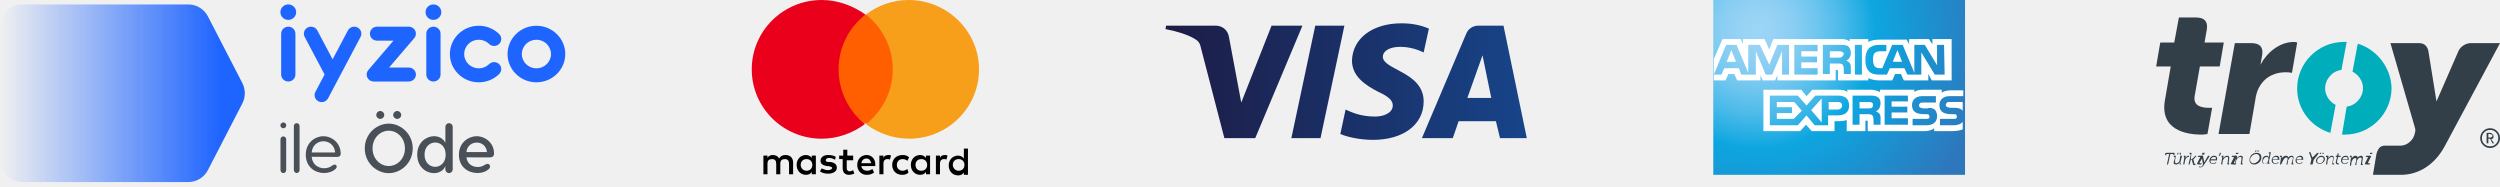
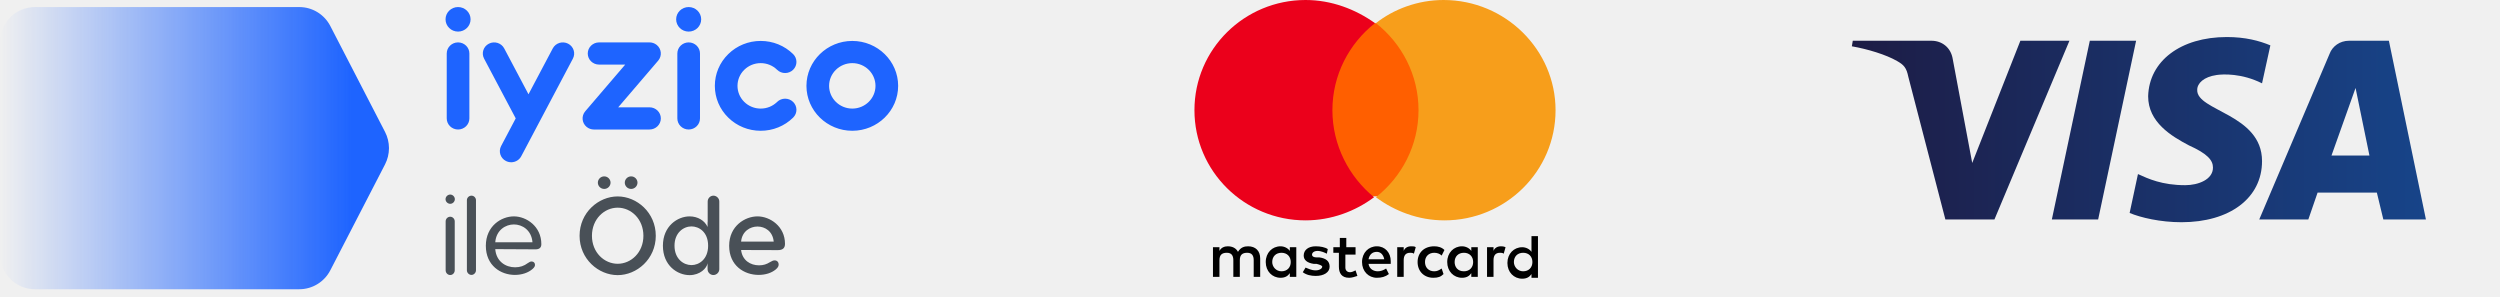
- <svg xmlns="http://www.w3.org/2000/svg" width="429px" height="32px" viewBox="0 0 429 32" version="1.1">
+ <svg xmlns="http://www.w3.org/2000/svg" width="270px" height="32px" viewBox="0 0 270 32" version="1.1">
  <defs>
-     <radialGradient cx="17.563%" cy="17.503%" fx="17.563%" fy="17.503%" r="134.356%" gradientTransform="translate(0.175632,0.175027),scale(0.694444,1),translate(-0.175632,-0.175027)" id="radialGradient-1">
-       <stop stop-color="#9DD5F6" offset="0%" />
-       <stop stop-color="#98D3F5" offset="7.11%" />
-       <stop stop-color="#89CEF3" offset="15.75%" />
-       <stop stop-color="#70C6EF" offset="25.16%" />
-       <stop stop-color="#4EBBEA" offset="35.14%" />
-       <stop stop-color="#23ADE3" offset="45.46%" />
-       <stop stop-color="#0DA6E0" offset="50%" />
-       <stop stop-color="#2E77BC" offset="100%" />
-     </radialGradient>
    <linearGradient x1="-0%" y1="49.995%" x2="100%" y2="49.995%" id="linearGradient-2">
      <stop stop-color="#1D1C45" offset="0%" />
      <stop stop-color="#174489" offset="100%" />
    </linearGradient>
    <linearGradient x1="90.255%" y1="50%" x2="0%" y2="50%" id="linearGradient-3">
      <stop stop-color="#1E64FF" offset="0%" />
      <stop stop-color="#1E64FF" stop-opacity="0" offset="100%" />
    </linearGradient>
  </defs>
  <g id="👉Method-View" stroke="none" stroke-width="1" fill="none" fill-rule="evenodd">
    <g id="PWI_Method_02_FooterAlternatives" transform="translate(-746, -914)">
      <g id="logo-band-iyzicoileode" transform="translate(746, 914)">
-         <g id="Troy-Logo" transform="translate(370, 3)">
-           <g id="Group_1_" transform="translate(1.437077, 22.72434)" fill="#323E48">
-             <path d="M0.8,0.7 L0.4,0.7 C0.4,0.7 0.3,0.7 0.3,0.8 L0.3,0.9 L0.1,0.9 L0.1,0.7 C0.1,0.6 0.2,0.5 0.3,0.5 L1.6,0.5 C1.7,0.5 1.8,0.5 1.7,0.7 L1.7,0.9 L1.5,0.9 L1.5,0.8 C1.5,0.8 1.5,0.7 1.5,0.7 L1,0.7 L0.6,2.5 L0.4,2.5 L0.8,0.7 Z" id="Path_6_" />
-             <path d="M1.8,1.3 C1.8,1.3 1.7,1.2 1.8,1.3 L1.6,1.2 L1.6,1 L1.8,1 C1.9,1 2,1 1.9,1.2 L1.8,1.9 C1.8,2.1 1.8,2.3 2,2.3 C2.3,2.3 2.6,2 2.6,1.7 L2.7,1 L3,1 L2.7,2.2 C2.7,2.2 2.7,2.3 2.7,2.3 L2.8,2.3 L2.8,2.5 L2.7,2.5 C2.6,2.5 2.5,2.4 2.6,2.3 L2.6,2.2 C2.6,2.1 2.6,2.1 2.6,2.1 L2.6,2.1 C2.5,2.3 2.3,2.5 2,2.5 C1.6,2.5 1.5,2.3 1.6,2 L1.8,1.3 Z M2.2,0.5 L2.4,0.5 L2.3,0.8 L2.2,0.8 L2.2,0.5 Z M2.6,0.5 L2.8,0.5 L2.8,0.8 L2.6,0.8 L2.6,0.5 Z" id="Shape_5_" fill-rule="nonzero" />
-             <path d="M3.4,1.3 C3.4,1.3 3.4,1.2 3.4,1.3 L3.3,1.2 L3.3,1 L3.5,1 C3.6,1 3.7,1 3.6,1.2 L3.6,1.3 C3.6,1.4 3.6,1.4 3.6,1.4 L3.6,1.4 C3.7,1.2 3.9,1 4.1,1 C4.1,1 4.2,1 4.2,1 L4.2,1.2 C4.2,1.2 4.2,1.2 4.1,1.2 C3.9,1.2 3.7,1.4 3.6,1.6 C3.6,1.7 3.5,1.8 3.5,1.9 L3.4,2.5 L3.2,2.5 L3.4,1.3 Z" id="Path_7_" />
-             <path d="M4.5,0.8 C4.5,0.7 4.5,0.7 4.5,0.8 L4.3,0.7 L4.3,0.5 L4.5,0.5 C4.6,0.5 4.7,0.5 4.6,0.7 L4.5,1.6 L4.6,1.6 C4.7,1.6 4.7,1.6 4.8,1.5 L5.3,1 L5.5,1 L5,1.6 C4.9,1.7 4.9,1.7 4.9,1.7 L4.9,1.7 C4.9,1.7 4.9,1.7 5,1.8 L5.1,2.3 C5.1,2.3 5.1,2.4 5.2,2.4 L5.3,2.4 L5.3,2.6 L5.1,2.6 C5,2.6 4.9,2.6 4.9,2.5 L4.7,1.8 C4.7,1.7 4.6,1.7 4.6,1.7 L4.5,1.7 L4.3,2.5 L4.1,2.5 L4.5,0.8 Z" id="Path_8_" />
-             <path d="M6.1,1.3 C6.1,1.3 6.1,1.2 6,1.2 L5.7,1.2 L5.8,1 L6.3,1 C6.6,1 6.7,1 6.6,1.2 L6,2.2 C6,2.2 6,2.3 6.1,2.3 L6.4,2.3 L6.3,2.5 L5.9,2.5 C5.6,2.5 5.5,2.4 5.6,2.3 L6.1,1.3 Z M6.5,0.5 L6.9,0.5 L6.8,0.8 L6.4,0.8 L6.5,0.5 Z" id="Shape_6_" fill-rule="nonzero" />
-             <path d="M6.2,2.9 C6.3,2.9 6.4,2.8 6.5,2.7 L6.6,2.5 L6.4,1.3 C6.4,1.3 6.4,1.2 6.3,1.2 L6.3,1.2 L6.3,1 L6.4,1 C6.5,1 6.6,1 6.6,1.1 L6.8,2 C6.8,2.1 6.8,2.2 6.8,2.2 L6.8,2.2 C6.8,2.2 6.8,2.1 6.9,2 L7.4,1.1 C7.5,1 7.5,1 7.6,1 L7.7,1 L7.7,1.2 L7.7,1.2 C7.7,1.2 7.6,1.2 7.6,1.3 L6.6,2.8 C6.5,2.9 6.3,3 6.1,3 C5.9,3 5.9,2.9 5.9,2.9 L6,2.8 C6,2.8 6,2.9 6.2,2.9" id="Path_9_" />
-             <path d="M8.5,1 C8.9,1 9.1,1.3 9,1.7 C9,1.7 9,1.8 9,1.8 L7.9,1.8 C7.8,2.1 8,2.3 8.3,2.3 C8.6,2.3 8.8,2.1 8.8,2.1 L8.9,2.2 C8.9,2.2 8.7,2.4 8.3,2.4 C7.9,2.4 7.6,2.1 7.7,1.7 C7.8,1.3 8.1,1 8.5,1 Z M8.8,1.6 C8.9,1.3 8.7,1.2 8.5,1.2 C8.3,1.2 8,1.4 7.9,1.6 L8.8,1.6 Z" id="Shape_7_" fill-rule="nonzero" />
-             <polygon id="Path_10_" points="9.5 0.5 9.7 0.5 9.5 1 9.3 1" />
-             <path d="M9.9,1.3 C9.9,1.3 9.9,1.2 9.9,1.3 L9.8,1.2 L9.8,1 L10,1 C10.1,1 10.2,1 10.1,1.2 L10.1,1.3 C10.1,1.4 10.1,1.4 10.1,1.4 L10.1,1.4 C10.2,1.3 10.4,1 10.7,1 C11.1,1 11.1,1.2 11.1,1.5 L11,2.2 C11,2.2 11,2.3 11,2.3 L11.1,2.3 L11.1,2.5 L10.9,2.5 C10.8,2.5 10.7,2.4 10.8,2.3 L10.9,1.6 C10.9,1.4 11,1.2 10.7,1.2 C10.5,1.2 10.2,1.4 10.1,1.6 C10.1,1.7 10.1,1.7 10,1.8 L9.9,2.5 L9.7,2.5 L9.9,1.3 Z" id="Path_11_" />
-             <path d="M11.9,1.3 C11.9,1.3 11.9,1.2 11.8,1.2 L11.5,1.2 L11.6,1 L12.1,1 C12.4,1 12.5,1 12.4,1.2 L11.9,2.2 C11.9,2.2 11.9,2.3 12,2.3 L12.3,2.3 L12.2,2.5 L11.7,2.5 C11.4,2.5 11.3,2.4 11.4,2.3 L11.9,1.3 Z M12.3,0.5 L12.7,0.5 L12.6,0.7 L12.2,0.7 L12.3,0.5 Z" id="Shape_8_" fill-rule="nonzero" />
-             <path d="M12.3,1.3 C12.3,1.3 12.3,1.2 12.3,1.3 L12.1,1.2 L12.1,1 L12.3,1 C12.4,1 12.5,1 12.4,1.2 L12.4,1.3 C12.4,1.4 12.4,1.4 12.4,1.4 L12.4,1.4 C12.5,1.3 12.8,1 13.1,1 C13.4,1 13.5,1.2 13.4,1.5 L13.3,2.2 C13.3,2.2 13.3,2.3 13.3,2.3 L13.4,2.3 L13.4,2.5 L13.2,2.5 C13.1,2.5 13,2.4 13.1,2.3 L13.2,1.6 C13.2,1.4 13.3,1.2 13,1.2 C12.8,1.2 12.5,1.4 12.4,1.6 C12.4,1.7 12.4,1.7 12.3,1.8 L12.1,2.5 L12,2.5 L12.3,1.3 Z" id="Path_12_" />
-             <path d="M15.8,0.5 C16.4,0.5 16.7,0.9 16.6,1.5 C16.5,2.1 15.9,2.5 15.4,2.5 C14.8,2.5 14.5,2.1 14.6,1.5 C14.7,0.9 15.2,0.5 15.8,0.5 Z M15.3,2.3 C15.7,2.3 16.2,1.9 16.3,1.5 C16.4,1 16.1,0.7 15.7,0.7 C15.3,0.7 14.8,1.1 14.7,1.5 C14.6,2 14.9,2.3 15.3,2.3 Z M15.6,0.1 L15.8,0.1 L15.7,0.3 L15.5,0.3 L15.6,0.1 Z M16,0.1 L16.2,0.1 L16.1,0.3 L15.9,0.3 L16,0.1 Z" id="Shape_9_" fill-rule="nonzero" />
-             <path d="M17.5,1 C17.8,1 17.9,1.3 17.9,1.3 L17.9,1.3 C17.9,1.3 17.9,1.3 17.9,1.2 L18,0.7 C18,0.7 18,0.6 18,0.6 L17.9,0.6 L17.9,0.4 L18.1,0.4 C18.2,0.4 18.3,0.4 18.2,0.6 L17.9,2.1 C17.9,2.1 17.9,2.2 17.9,2.2 L18,2.2 L18,2.4 L17.8,2.4 C17.7,2.4 17.6,2.3 17.7,2.2 C17.7,2.1 17.7,2.1 17.7,2.1 L17.7,2.1 C17.7,2.1 17.5,2.4 17.2,2.4 C16.8,2.4 16.7,2.1 16.8,1.7 C16.8,1.3 17.1,1 17.5,1 M17.8,1.8 C17.9,1.5 17.8,1.2 17.5,1.2 C17.3,1.2 17,1.4 16.9,1.8 C16.8,2.1 17,2.4 17.2,2.4 C17.4,2.3 17.7,2.2 17.8,1.8" id="Shape_10_" fill-rule="nonzero" />
-             <path d="M19.2,1 C19.6,1 19.7,1.3 19.7,1.6 C19.7,1.6 19.7,1.7 19.7,1.7 L18.6,1.7 C18.5,2 18.7,2.3 19,2.3 C19.3,2.3 19.5,2.1 19.5,2.1 L19.6,2.2 C19.6,2.2 19.3,2.4 19,2.4 C18.6,2.4 18.3,2.1 18.4,1.7 C18.4,1.3 18.8,1 19.2,1 Z M19.4,1.6 C19.5,1.3 19.3,1.2 19.1,1.2 C18.9,1.2 18.6,1.3 18.5,1.6 L19.4,1.6 Z" id="Shape_11_" fill-rule="nonzero" />
-             <path d="M20,1.3 C20.1,1.3 20,1.2 20,1.3 L19.8,1.2 L19.8,1 L20,1 C20.1,1 20.2,1 20.1,1.2 L20.1,1.3 C20.1,1.4 20.1,1.4 20.1,1.4 L20.1,1.4 C20.3,1.2 20.6,1 20.8,1 C21.1,1 21.2,1.1 21.2,1.3 L21.2,1.3 C21.3,1.2 21.5,1 21.8,1 C22.1,1 22.2,1.2 22.1,1.5 L22,2.2 C22,2.2 22,2.3 22,2.3 L22.1,2.3 L22.1,2.5 L21.9,2.5 C21.8,2.5 21.7,2.4 21.8,2.3 L22,1.6 C22.1,1.4 22,1.2 21.8,1.2 C21.6,1.2 21.4,1.4 21.3,1.6 C21.3,1.7 21.2,1.7 21.2,1.8 L21.1,2.5 L20.9,2.5 L21.1,1.7 C21.1,1.5 21.2,1.3 20.9,1.3 C20.7,1.3 20.5,1.5 20.4,1.7 C20.4,1.8 20.3,1.8 20.3,1.9 L20,2.5 L19.8,2.5 L20,1.3 Z" id="Path_13_" />
-             <path d="M23.3,1 C23.7,1 23.8,1.3 23.8,1.6 C23.8,1.6 23.8,1.7 23.8,1.7 L22.7,1.7 C22.6,2 22.8,2.3 23.1,2.3 C23.4,2.3 23.6,2.1 23.6,2.1 L23.7,2.2 C23.7,2.2 23.4,2.4 23.1,2.4 C22.7,2.4 22.4,2.1 22.5,1.7 C22.5,1.3 22.9,1 23.3,1 Z M23.5,1.6 C23.6,1.3 23.4,1.2 23.2,1.2 C23,1.2 22.7,1.3 22.6,1.6 L23.5,1.6 Z" id="Shape_12_" fill-rule="nonzero" />
-             <path d="M25.2,1.6 L24.9,0.7 C24.9,0.6 24.8,0.6 24.8,0.6 L24.8,0.6 L24.8,0.4 L24.9,0.4 C25,0.4 25.1,0.4 25.1,0.6 L25.3,1.1 C25.3,1.2 25.4,1.3 25.4,1.3 L25.4,1.3 C25.4,1.3 25.5,1.2 25.6,1.1 L26,0.7 C26.1,0.6 26.2,0.5 26.3,0.5 L26.4,0.5 L26.4,0.7 L26.4,0.7 C26.3,0.7 26.3,0.7 26.3,0.8 L25.6,1.7 L25.4,2.5 L25,2.5 L25.2,1.6 Z" id="Path_14_" />
-             <path d="M26.9,1 C27.3,1 27.6,1.3 27.5,1.7 C27.4,2.1 27,2.4 26.6,2.4 C26.2,2.4 25.9,2.1 26,1.7 C26.1,1.4 26.5,1 26.9,1 Z M26.6,2.3 C26.9,2.3 27.2,2.1 27.3,1.7 C27.4,1.4 27.2,1.2 26.9,1.2 C26.6,1.2 26.3,1.4 26.2,1.7 C26.1,2.1 26.3,2.3 26.6,2.3 Z M26.7,0.5 L26.9,0.5 L26.8,0.7 L26.6,0.7 L26.7,0.5 Z M27.1,0.5 L27.3,0.5 L27.3,0.7 L27.1,0.7 L27.1,0.5 Z" id="Shape_13_" fill-rule="nonzero" />
-             <path d="M27.9,1.3 C27.9,1.3 27.9,1.2 27.9,1.3 L27.7,1.2 L27.7,1 L28,1 C28.1,1 28.2,1 28.1,1.2 L28.1,1.3 C28.1,1.4 28.1,1.4 28.1,1.4 L28.1,1.4 C28.2,1.3 28.4,1 28.7,1 C29,1 29.1,1.2 29,1.5 L28.9,2.2 C28.9,2.2 28.9,2.3 29,2.3 L29.1,2.3 L29.1,2.5 L28.9,2.5 C28.8,2.5 28.7,2.4 28.8,2.3 L28.9,1.6 C28.9,1.4 29,1.2 28.7,1.2 C28.5,1.2 28.2,1.4 28.1,1.6 C28,1.7 28,1.7 28,1.8 L27.9,2.5 L27.7,2.5 L27.9,1.3 Z" id="Path_15_" />
-             <path d="M29.6,1.2 L29.4,1.2 L29.4,1 L29.6,1 L29.7,0.6 L29.9,0.6 L29.8,1 L30.2,1 L30.2,1.2 L29.8,1.2 L29.6,1.9 C29.5,2.2 29.7,2.3 29.8,2.3 C29.8,2.3 29.9,2.3 29.9,2.3 L29.9,2.5 C29.9,2.5 29.9,2.5 29.8,2.5 C29.6,2.5 29.3,2.4 29.4,2 L29.6,1.2 Z" id="Path_16_" />
-             <path d="M31.1,1 C31.5,1 31.6,1.3 31.6,1.6 C31.6,1.6 31.6,1.7 31.6,1.7 L30.5,1.7 C30.4,2 30.6,2.3 30.9,2.3 C31.2,2.3 31.4,2.1 31.4,2.1 L31.5,2.2 C31.5,2.2 31.3,2.4 30.9,2.4 C30.5,2.4 30.2,2.1 30.3,1.7 C30.3,1.3 30.7,1 31.1,1 Z M31.4,1.6 C31.5,1.3 31.3,1.2 31.1,1.2 C30.9,1.2 30.6,1.3 30.5,1.6 L31.4,1.6 Z" id="Shape_14_" fill-rule="nonzero" />
-             <path d="M32,1.3 C32,1.3 32,1.2 32,1.3 L31.8,1.2 L31.8,1 L32,1 C32.1,1 32.2,1 32.1,1.2 L32.1,1.3 C32.1,1.4 32.1,1.4 32.1,1.4 L32.1,1.4 C32.3,1.2 32.5,1 32.7,1 C33,1 33.1,1.1 33.1,1.3 L33.1,1.3 C33.2,1.2 33.5,1 33.7,1 C34,1 34.1,1.2 34,1.6 L33.9,2.3 C33.9,2.3 33.9,2.4 33.9,2.4 L34,2.4 L34,2.6 L33.8,2.6 C33.7,2.6 33.6,2.5 33.7,2.4 L33.8,1.7 C33.9,1.5 33.8,1.3 33.6,1.3 C33.4,1.3 33.2,1.5 33.1,1.7 C33.1,1.8 33,1.8 33,1.9 L32.9,2.6 L32.7,2.6 L32.9,1.8 C32.9,1.6 33,1.4 32.7,1.4 C32.5,1.4 32.3,1.6 32.2,1.8 C32.2,1.9 32.2,1.9 32.1,2 L32,2.7 L31.8,2.7 L32,1.3 Z" id="Path_17_" />
-             <path d="M34.9,1.3 C34.9,1.3 34.9,1.2 34.8,1.2 L34.5,1.2 L34.6,1 L35.1,1 C35.4,1 35.5,1 35.4,1.2 L34.9,2.2 C34.9,2.2 34.9,2.3 35,2.3 L35.3,2.3 L35.2,2.5 L34.7,2.5 C34.4,2.5 34.3,2.4 34.4,2.3 L34.9,1.3 Z M35.3,0.5 L35.7,0.5 L35.6,0.7 L35.2,0.7 L35.3,0.5 Z" id="Shape_15_" fill-rule="nonzero" />
-           </g>
-           <g id="Group_2_">
-             <g id="Path_18_">
-               <path d="M54,4.4 C53.2,4.4 52.3,4.9 51.9,5.7 L48.1,14.4 L46.7,5.7 C46.5,4.9 46,4.4 45.1,4.4 L40.2,4.4 L44.4,18.9 C44.5,19.2 44.5,19.5 44.4,19.8 C44.2,21 43.1,22 41.9,22 L39.2,22 C38.5,22 38.1,22.4 37.8,23.4 L37.2,27 L42,27 C44.5,27 47.4,25.8 49.4,22.3 L59,4.4 L54,4.4 Z" id="Path" fill="#323E48" />
-               <path d="M6.8,0 C8.2,0 8.9,0.6 8.7,2 L8.3,4.3 L11.6,4.3 L10.9,8.4 L7.5,8.4 L6.6,13.5 C6.3,15.3 8,15.5 9.1,15.5 C9.3,15.5 9.5,15.5 9.6,15.5 L8.8,20 C8.6,20 8.3,20.1 7.8,20.1 C5.3,20.1 0.6,19.4 1.5,14.2 L2.5,8.4 L0,8.4 L0.7,4.3 L3.1,4.3 L3.9,0 L6.8,0 Z" id="Path" fill="#323E48" />
-               <g id="Group" transform="translate(24.1908, 4.196481)" fill="#00ADBB">
-                 <path d="M10.4,0.3 L9.5,5.1 C10.5,5.6 11.3,6.7 11.3,7.9 C11.3,9.5 10.1,10.9 8.5,11.1 L7.7,15.9 C7.8,15.9 8,15.9 8.2,15.9 C12.6,15.9 16.2,12.3 16.2,7.9 C16.1,4.4 13.7,1.3 10.4,0.3 Z" id="Path" />
-                 <path d="M6.6,10.8 C5.6,10.3 4.8,9.2 4.8,8 C4.8,6.4 6,5 7.6,4.8 L8.5,0 C8.4,0 8.2,0 8,0 C3.6,0 0,3.6 0,8 C0,11.6 2.4,14.6 5.7,15.6 L6.6,10.8 Z" id="Path" />
-               </g>
-               <path d="M13.5,4.4 L16.3,4.4 C17.7,4.4 18.4,5 18.2,6.4 L17.9,8.1 C19,6 21.2,4.2 23.6,4.2 C23.9,4.2 24.2,4.3 24.2,4.3 L23.3,9.5 C23.3,9.5 22.9,9.4 22.2,9.4 C20.9,9.4 18.8,9.8 17.6,12.1 C17.3,12.7 17.1,13.4 17,14.2 L16,20 L10.7,20 L13.5,4.4 Z" id="Path" fill="#323E48" />
-             </g>
-             <path d="M59,20.7 C59,21.2 58.8,21.6 58.5,21.9 C58.2,22.2 57.8,22.4 57.3,22.4 C56.8,22.4 56.4,22.2 56.1,21.9 C55.8,21.6 55.6,21.2 55.6,20.7 C55.6,20.2 55.8,19.8 56.1,19.5 C56.4,19.2 56.8,19 57.3,19 C57.8,19 58.2,19.2 58.5,19.5 C58.8,19.8 59,20.2 59,20.7 Z M58.7,20.7 C58.7,20.3 58.6,20 58.3,19.7 C58,19.4 57.7,19.3 57.3,19.3 C56.9,19.3 56.6,19.4 56.3,19.7 C56,20 55.9,20.3 55.9,20.7 C55.9,21.1 56,21.4 56.3,21.7 C56.6,22 56.9,22.1 57.3,22.1 C57.7,22.1 58,22 58.3,21.7 C58.6,21.4 58.7,21.1 58.7,20.7 Z M58,21.6 L57.7,21.6 L57.3,20.8 L57,20.8 L57,21.6 L56.7,21.6 L56.7,19.8 L57.3,19.8 C57.5,19.8 57.6,19.9 57.7,20 C57.8,20.1 57.9,20.2 57.9,20.4 C57.9,20.7 57.8,20.8 57.5,20.9 L58,21.6 Z M57.7,20.3 C57.7,20.2 57.7,20.1 57.6,20.1 C57.5,20.1 57.4,20 57.3,20 L57,20 L57,20.6 L57.3,20.6 C57.4,20.6 57.5,20.6 57.6,20.5 C57.6,20.5 57.7,20.4 57.7,20.3 Z" id="Shape_16_" fill="#323E48" fill-rule="nonzero" />
-           </g>
-         </g>
-         <g id="American_Express" transform="translate(294, 0)">
-           <polyline id="Path_5_" fill="url(#radialGradient-1)" points="43.2 0 0 0 0 30 43.2 30 43.2 20.1" />
-           <g id="Group" transform="translate(0, 6.6)" fill="#FFFFFF" fill-rule="nonzero">
-             <path d="M3.9,4 L3.1,2 L2.3,4 L3.9,4 Z M22,3.2 C21.8,3.3 21.6,3.3 21.4,3.3 L20,3.3 L20,2.2 L21.5,2.2 C21.7,2.2 21.9,2.2 22.1,2.3 C22.3,2.4 22.4,2.5 22.4,2.7 C22.3,2.9 22.2,3.1 22,3.2 Z M32.4,4 L31.6,2 L30.8,4 L32.4,4 Z M13,6.2 L11.8,6.2 L11.8,2.2 L10.1,6.2 L9,6.2 L7.3,2.2 L7.3,6.2 L4.8,6.2 L4.4,5.1 L1.9,5.1 L1.4,6.2 L0.1,6.2 L2.2,1.1 L4,1.1 L6,5.9 L6,1.1 L8,1.1 L9.6,4.5 L11,1.1 L13,1.1 L13,6.2 Z M17.9,6.2 L13.9,6.2 L13.9,1.1 L17.9,1.1 L17.9,2.2 L15.1,2.2 L15.1,3.1 L17.8,3.1 L17.8,4.1 L15.1,4.1 L15.1,5.1 L17.9,5.1 L17.9,6.2 Z M23.6,2.5 C23.6,3.3 23.1,3.7 22.8,3.8 C23.1,3.9 23.3,4.1 23.4,4.2 C23.6,4.5 23.6,4.7 23.6,5.1 L23.6,6.1 L22.4,6.1 L22.4,5.5 C22.4,5.2 22.4,4.8 22.2,4.5 C22,4.3 21.8,4.3 21.3,4.3 L20,4.3 L20,6.1 L18.8,6.1 L18.8,1.1 L21.6,1.1 C22.2,1.1 22.7,1.1 23.1,1.3 C23.4,1.6 23.6,1.9 23.6,2.5 Z M25.5,6.2 L24.3,6.2 L24.3,1.1 L25.5,1.1 L25.5,6.2 Z M39.7,6.2 L38,6.2 L35.7,2.4 L35.7,6.2 L33.3,6.2 L32.8,5.1 L30.3,5.1 L29.8,6.2 L28.4,6.2 C27.8,6.2 27.1,6.1 26.7,5.6 C26.3,5.2 26.1,4.6 26.1,3.7 C26.1,2.9 26.2,2.3 26.7,1.7 C27.1,1.3 27.7,1.1 28.5,1.1 L29.7,1.1 L29.7,2.2 L28.6,2.2 C28.2,2.2 27.9,2.3 27.7,2.5 C27.5,2.7 27.4,3.1 27.4,3.6 C27.4,4.1 27.5,4.5 27.7,4.8 C27.9,5 28.2,5.1 28.5,5.1 L29,5.1 L30.7,1.1 L32.5,1.1 L34.5,5.9 L34.5,1.1 L36.3,1.1 L38.4,4.6 L38.4,1.1 L39.6,1.1 L39.7,6.2 L39.7,6.2 Z M0.1,7.2 L2.1,7.2 L2.6,6.1 L3.6,6.1 L4.1,7.2 L8.1,7.2 L8.1,6.3 L8.5,7.2 L10.6,7.2 L11,6.3 L11,7.2 L21,7.2 L21,5.4 L21.2,5.4 C21.3,5.4 21.4,5.4 21.4,5.6 L21.4,7.2 L26.6,7.2 L26.6,6.8 C27,7 27.7,7.2 28.5,7.2 L30.7,7.2 L31.2,6.1 L32.2,6.1 L32.7,7.2 L36.9,7.2 L36.9,6.1 L37.5,7.2 L40.9,7.2 L40.9,0.1 L37.6,0.1 L37.6,1 L37,0.1 L33.6,0.1 L33.6,1 L33.2,0.2 L28.6,0.2 C27.8,0.2 27.1,0.3 26.6,0.6 L26.6,0.1 L23.4,0.1 L23.4,0.5 C23,0.2 22.5,0.1 22,0.1 L10.3,0.1 L9.6,1.9 L8.8,0.1 L5.1,0.1 L5.1,1 L4.7,0.1 L1.6,0.1 L0.1,3.5 L0.1,7.2 Z" id="Shape_3_" />
-             <path d="M42.8,10.9 L40.6,10.9 C40.4,10.9 40.2,10.9 40.1,11 C40,11.1 39.9,11.2 39.9,11.4 C39.9,11.6 40,11.7 40.2,11.8 C40.3,11.8 40.5,11.9 40.7,11.9 L41.3,11.9 C42,11.9 42.4,12 42.7,12.3 C42.7,12.3 42.8,12.4 42.8,12.4 L42.8,10.9 Z M42.8,14.3 C42.5,14.7 41.9,14.9 41.2,14.9 L38.9,14.9 L38.9,13.8 L41.2,13.8 C41.4,13.8 41.6,13.8 41.7,13.7 C41.8,13.6 41.8,13.5 41.8,13.4 C41.8,13.3 41.7,13.1 41.7,13.1 C41.6,13 41.5,13 41.3,13 C40.2,13 38.8,13 38.8,11.4 C38.8,10.7 39.3,9.9 40.5,9.9 L42.9,9.9 L42.9,8.9 L40.7,8.9 C40,8.9 39.5,9.1 39.2,9.3 L39.2,8.8 L35.9,8.8 C35.4,8.8 34.8,8.9 34.5,9.2 L34.5,8.8 L28.6,8.8 L28.6,9.2 C28.1,8.9 27.3,8.8 27,8.8 L23,8.8 L23,9.2 C22.6,8.8 21.8,8.8 21.3,8.8 L17,8.8 L16,9.9 L15.1,8.8 L8.6,8.8 L8.6,15.9 L14.9,15.9 L15.9,14.8 L16.9,15.9 L20.8,15.9 L20.8,14.2 L21.2,14.2 C21.7,14.2 22.3,14.2 22.9,14 L22.9,15.9 L26.1,15.9 L26.1,14.1 L26.3,14.1 C26.5,14.1 26.5,14.1 26.5,14.3 L26.5,15.9 L36.3,15.9 C36.9,15.9 37.6,15.7 37.9,15.4 L37.9,15.9 L41,15.9 C41.6,15.9 42.3,15.8 42.8,15.6 L42.8,14.3 L42.8,14.3 Z M38,12.2 C38.2,12.4 38.4,12.8 38.4,13.3 C38.4,14.4 37.7,14.9 36.5,14.9 L34.2,14.9 L34.2,13.8 L36.5,13.8 C36.7,13.8 36.9,13.8 37,13.7 C37.1,13.6 37.1,13.5 37.1,13.4 C37.1,13.3 37,13.1 37,13.1 C36.9,13 36.8,13 36.6,13 C35.5,13 34.1,13 34.1,11.4 C34.1,10.7 34.6,9.9 35.8,9.9 L38.2,9.9 L38.2,11 L36,11 C35.8,11 35.6,11 35.5,11.1 C35.4,11.2 35.3,11.3 35.3,11.5 C35.3,11.7 35.4,11.8 35.6,11.9 C35.7,11.9 35.9,12 36.1,12 L36.7,12 C37.3,11.8 37.7,12 38,12.2 Z M27.2,11.9 C27,12 26.8,12 26.6,12 L25.1,12 L25.1,10.9 L26.6,10.9 C26.8,10.9 27,10.9 27.2,11 C27.4,11.1 27.4,11.2 27.4,11.5 C27.4,11.7 27.3,11.8 27.2,11.9 Z M27.9,12.5 C28.2,12.6 28.4,12.8 28.5,12.9 C28.7,13.1 28.7,13.4 28.7,13.8 L28.7,14.8 L27.5,14.8 L27.5,14.2 C27.5,13.9 27.5,13.4 27.3,13.2 C27.1,13 26.9,13 26.4,13 L25.1,13 L25.1,14.8 L23.9,14.8 L23.9,9.8 L26.7,9.8 C27.3,9.8 27.7,9.8 28.1,10 C28.5,10.2 28.7,10.5 28.7,11.1 C28.7,12 28.2,12.4 27.9,12.5 Z M29.4,9.8 L33.4,9.8 L33.4,10.8 L30.6,10.8 L30.6,11.7 L33.3,11.7 L33.3,12.7 L30.6,12.7 L30.6,13.7 L33.4,13.7 L33.4,14.8 L29.4,14.8 L29.4,9.8 Z M21.3,12.2 L19.8,12.2 L19.8,10.9 L21.4,10.9 C21.8,10.9 22.1,11.1 22.1,11.5 C22.1,11.9 21.8,12.2 21.3,12.2 Z M18.6,14.4 L16.8,12.3 L18.6,10.3 L18.6,14.4 Z M13.8,13.8 L10.9,13.8 L10.9,12.8 L13.5,12.8 L13.5,11.8 L10.9,11.8 L10.9,10.9 L13.9,10.9 L15.2,12.4 L13.8,13.8 Z M23.3,11.5 C23.3,12.9 22.3,13.2 21.2,13.2 L19.7,13.2 L19.7,14.9 L17.4,14.9 L16,13.2 L14.5,14.9 L9.7,14.9 L9.7,9.8 L14.5,9.8 L16,11.5 L17.5,9.8 L21.3,9.8 C22.3,9.8 23.3,10.1 23.3,11.5 Z" id="Shape_4_" />
-           </g>
-         </g>
        <g id="visa" transform="translate(200, 4)" fill="url(#linearGradient-2)">
          <path d="M30.7,0.4 L26.6,19.7 L21.6,19.7 L25.7,0.4 L30.7,0.4 Z M51.8,12.8 L54.4,5.5 L55.9,12.8 L51.8,12.8 Z M57.4,19.7 L62,19.7 L58,0.4 L53.7,0.4 C52.7,0.4 51.9,1 51.6,1.8 L44,19.7 L49.3,19.7 L50.3,16.8 L56.7,16.8 L57.4,19.7 Z M44.3,13.4 C44.3,8.3 37.2,8 37.3,5.7 C37.3,5 38,4.3 39.4,4.1 C40.1,4 42.1,3.9 44.3,5 L45.2,0.9 C44,0.4 42.5,0 40.5,0 C35.5,0 32.1,2.6 32,6.4 C32,9.2 34.5,10.7 36.4,11.7 C38.4,12.6 39,13.3 39,14.1 C39,15.4 37.4,16 36,16 C33.5,16 32,15.3 30.9,14.8 L30,19 C31.2,19.5 33.3,20 35.6,20 C40.8,20 44.3,17.4 44.3,13.4 Z M23.5,0.4 L15.4,19.7 L10.1,19.7 L6.1,4.3 C5.9,3.3 5.6,3 4.9,2.6 C3.7,1.9 1.7,1.3 0,1 L0.1,0.4 L8.6,0.4 C9.7,0.4 10.7,1.1 10.9,2.4 L13,13.6 L18.2,0.4 L23.5,0.4 Z" id="Fill-1" />
        </g>
        <g id="mastercard-seeklogo.com" transform="translate(129, 0)">
          <path d="M7.1,29.9 L7.1,27.9 C7.1,27.1 6.6,26.6 5.8,26.6 C5.4,26.6 5,26.7 4.7,27.2 C4.5,26.8 4.1,26.6 3.6,26.6 C3.3,26.6 2.9,26.7 2.7,27.1 L2.7,26.7 L2,26.7 L2,29.9 L2.7,29.9 L2.7,28.1 C2.7,27.5 3,27.3 3.5,27.3 C4,27.3 4.2,27.6 4.2,28.1 L4.2,29.9 L4.9,29.9 L4.9,28.1 C4.9,27.5 5.2,27.3 5.7,27.3 C6.2,27.3 6.4,27.6 6.4,28.1 L6.4,29.9 L7.1,29.9 Z M17.5,26.7 L16.4,26.7 L16.4,25.7 L15.7,25.7 L15.7,26.7 L15,26.7 L15,27.3 L15.6,27.3 L15.6,28.8 C15.6,29.5 15.9,30 16.7,30 C17,30 17.3,29.9 17.6,29.8 L17.4,29.2 C17.2,29.3 17,29.4 16.8,29.4 C16.5,29.4 16.3,29.2 16.3,28.9 L16.3,27.5 L17.4,27.5 L17.4,26.7 L17.5,26.7 Z M23.4,26.6 C23,26.6 22.7,26.8 22.6,27.1 L22.6,26.7 L21.9,26.7 L21.9,29.9 L22.6,29.9 L22.6,28.1 C22.6,27.6 22.8,27.3 23.3,27.3 C23.4,27.3 23.6,27.3 23.7,27.4 L23.9,26.7 C23.8,26.6 23.6,26.6 23.4,26.6 Z M14.4,26.9 C14.1,26.7 13.6,26.6 13.1,26.6 C12.3,26.6 11.8,27 11.8,27.6 C11.8,28.1 12.2,28.4 12.9,28.5 L13.2,28.5 C13.6,28.6 13.8,28.7 13.8,28.8 C13.8,29 13.5,29.2 13.1,29.2 C12.6,29.2 12.3,29 12,28.9 L11.7,29.4 C12.1,29.7 12.6,29.8 13.1,29.8 C14,29.8 14.6,29.4 14.6,28.8 C14.6,28.2 14.2,27.9 13.5,27.8 L13.2,27.8 C12.9,27.8 12.7,27.7 12.7,27.5 C12.7,27.3 12.9,27.1 13.3,27.1 C13.7,27.1 14.1,27.3 14.3,27.4 L14.4,26.9 Z M33.1,26.6 C32.7,26.6 32.4,26.8 32.3,27.1 L32.3,26.7 L31.6,26.7 L31.6,29.9 L32.3,29.9 L32.3,28.1 C32.3,27.6 32.5,27.3 33,27.3 C33.1,27.3 33.3,27.3 33.4,27.4 L33.6,26.7 C33.4,26.6 33.2,26.6 33.1,26.6 Z M24.1,28.3 C24.1,29.3 24.8,30 25.8,30 C26.3,30 26.6,29.9 26.9,29.6 L26.7,29 C26.4,29.2 26.2,29.3 25.9,29.3 C25.3,29.3 24.9,28.9 24.9,28.3 C24.9,27.7 25.3,27.3 25.9,27.3 C26.2,27.3 26.5,27.4 26.7,27.6 L27,27 C26.7,26.7 26.3,26.6 25.9,26.6 C24.8,26.6 24.1,27.3 24.1,28.3 Z M30.6,28.3 L30.6,26.7 L29.9,26.7 L29.9,27.1 C29.7,26.8 29.3,26.6 28.9,26.6 C28,26.6 27.3,27.3 27.3,28.3 C27.3,29.3 28,30 28.9,30 C29.4,30 29.7,29.8 29.9,29.5 L29.9,29.9 L30.6,29.9 L30.6,28.3 Z M28.1,28.3 C28.1,27.7 28.5,27.3 29.1,27.3 C29.7,27.3 30.1,27.7 30.1,28.3 C30.1,28.9 29.7,29.3 29.1,29.3 C28.4,29.3 28.1,28.8 28.1,28.3 Z M19.7,26.6 C18.8,26.6 18.1,27.3 18.1,28.3 C18.1,29.3 18.8,30 19.7,30 C20.2,30 20.6,29.9 21,29.6 L20.7,29 C20.4,29.2 20.1,29.3 19.8,29.3 C19.4,29.3 18.9,29.1 18.8,28.5 L21.2,28.5 L21.2,28.2 C21.2,27.3 20.6,26.6 19.7,26.6 Z M19.7,27.2 C20.1,27.2 20.4,27.5 20.5,28 L18.8,28 C18.9,27.5 19.2,27.2 19.7,27.2 Z M37.1,28.3 L37.1,25.5 L36.4,25.5 L36.4,27.2 C36.2,26.9 35.8,26.7 35.4,26.7 C34.5,26.7 33.8,27.4 33.8,28.4 C33.8,29.4 34.5,30.1 35.4,30.1 C35.9,30.1 36.2,29.9 36.4,29.6 L36.4,30 L37.1,30 L37.1,28.3 Z M34.5,28.3 C34.5,27.7 34.9,27.3 35.5,27.3 C36.1,27.3 36.5,27.7 36.5,28.3 C36.5,28.9 36.1,29.3 35.5,29.3 C34.9,29.3 34.5,28.8 34.5,28.3 Z M11,28.3 L11,26.7 L10.3,26.7 L10.3,27.1 C10.1,26.8 9.7,26.6 9.3,26.6 C8.4,26.6 7.7,27.3 7.7,28.3 C7.7,29.3 8.4,30 9.3,30 C9.8,30 10.1,29.8 10.3,29.5 L10.3,29.9 L11,29.9 L11,28.3 Z M8.4,28.3 C8.4,27.7 8.8,27.3 9.4,27.3 C10,27.3 10.4,27.7 10.4,28.3 C10.4,28.9 10,29.3 9.4,29.3 C8.8,29.3 8.4,28.8 8.4,28.3 Z" id="Shape" fill="#000000" fill-rule="nonzero" />
          <rect id="Rectangle" fill="#FF5F00" x="14.2" y="2.5" width="10.5" height="18.7" />
          <path d="M14.9,11.9 C14.9,8.1 16.7,4.7 19.5,2.5 C17.4,1 14.8,0 12,0 C5.4,0 0,5.3 0,11.9 C0,18.5 5.4,23.8 12,23.8 C14.8,23.8 17.4,22.8 19.4,21.3 C16.7,19.1 14.9,15.7 14.9,11.9 Z" id="Path" fill="#EB001B" />
          <path d="M39,11.9 C39,18.5 33.6,23.8 27,23.8 C24.2,23.8 21.6,22.8 19.6,21.3 C22.4,19.1 24.2,15.7 24.2,11.9 C24.2,8.1 22.4,4.7 19.6,2.5 C21.5,1 24.1,0 26.9,0 C33.6,0 39,5.4 39,11.9 Z" id="Path_1_" fill="#F79E1B" />
        </g>
        <g id="Group" transform="translate(0, 0.761905)">
          <path d="M52.804,3.953 C53.402,3.647 54.141,3.876 54.453,4.463 L54.453,4.463 L57.077,9.42 L59.701,4.463 C60.013,3.876 60.752,3.647 61.351,3.953 C61.951,4.259 62.184,4.983 61.872,5.57 L61.872,5.57 L56.292,16.117 C56.082,16.511 55.681,16.743 55.259,16.761 C55.051,16.77 54.839,16.727 54.641,16.626 C54.042,16.321 53.809,15.597 54.121,15.009 L54.121,15.009 L55.698,12.023 L52.282,5.57 C51.97,4.983 52.203,4.259 52.804,3.953 Z M82.155,3.659 C83.478,3.659 84.722,4.163 85.657,5.079 C86.136,5.548 86.136,6.307 85.657,6.775 C85.179,7.243 84.405,7.243 83.927,6.775 C83.453,6.311 82.825,6.056 82.155,6.056 C81.486,6.056 80.857,6.311 80.383,6.775 C79.91,7.239 79.65,7.855 79.65,8.511 C79.65,9.166 79.91,9.782 80.383,10.247 C80.857,10.71 81.486,10.965 82.155,10.965 C82.825,10.965 83.453,10.71 83.927,10.247 C84.405,9.778 85.179,9.778 85.657,10.247 C86.136,10.715 86.136,11.473 85.657,11.941 C84.722,12.857 83.478,13.362 82.155,13.362 C80.832,13.362 79.589,12.857 78.654,11.941 C77.718,11.025 77.203,9.807 77.203,8.511 C77.203,7.215 77.718,5.996 78.654,5.079 C79.589,4.163 80.832,3.659 82.155,3.659 Z M92.048,3.659 C94.778,3.659 97,5.836 97,8.511 C97,11.186 94.778,13.362 92.048,13.362 C89.318,13.362 87.096,11.186 87.096,8.511 C87.096,5.836 89.318,3.659 92.048,3.659 Z M49.47,3.817 C50.145,3.817 50.693,4.354 50.693,5.016 L50.693,5.016 L50.693,12.026 C50.693,12.688 50.145,13.225 49.47,13.225 C48.795,13.225 48.247,12.688 48.247,12.026 L48.247,12.026 L48.247,5.016 C48.247,4.354 48.795,3.817 49.47,3.817 Z M70.106,3.817 C70.397,3.807 70.693,3.9 70.933,4.097 C71.451,4.523 71.518,5.279 71.084,5.787 L71.084,5.787 L66.767,10.828 L70.147,10.828 C70.823,10.828 71.371,11.364 71.371,12.026 C71.371,12.688 70.823,13.225 70.147,13.225 L70.147,13.225 L64.143,13.225 C63.865,13.225 63.586,13.133 63.356,12.945 C62.839,12.519 62.772,11.763 63.206,11.256 L63.206,11.256 L67.524,6.214 L64.7,6.214 C64.025,6.214 63.477,5.678 63.477,5.016 C63.477,4.354 64.025,3.817 64.7,3.817 L64.7,3.817 Z M74.376,3.817 C75.052,3.817 75.6,4.354 75.6,5.016 L75.6,5.016 L75.6,12.026 C75.6,12.688 75.052,13.225 74.376,13.225 C73.701,13.225 73.153,12.688 73.153,12.026 L73.153,12.026 L73.153,5.016 C73.153,4.354 73.701,3.817 74.376,3.817 Z M92.048,6.056 C90.667,6.056 89.542,7.157 89.542,8.511 C89.542,9.864 90.667,10.965 92.048,10.965 C93.429,10.965 94.553,9.864 94.553,8.511 C94.553,7.157 93.429,6.056 92.048,6.056 Z M49.47,-1.99840144e-13 C50.216,-1.99840144e-13 50.822,0.593 50.822,1.325 C50.822,2.057 50.216,2.65 49.47,2.65 C48.723,2.65 48.118,2.057 48.118,1.325 C48.118,0.593 48.723,-1.99840144e-13 49.47,-1.99840144e-13 Z M74.376,-1.99840144e-13 C75.123,-1.99840144e-13 75.728,0.593 75.728,1.325 C75.728,2.057 75.123,2.65 74.376,2.65 C73.629,2.65 73.024,2.057 73.024,1.325 C73.024,0.593 73.629,-1.99840144e-13 74.376,-1.99840144e-13 Z" id="Combined-Shape" fill="#1E64FF" />
          <path d="M66.709,20.452 C68.778,20.452 70.824,22.191 70.824,24.703 C70.824,27.215 68.778,28.952 66.709,28.952 C64.639,28.952 62.594,27.215 62.594,24.703 C62.594,22.191 64.639,20.452 66.709,20.452 Z M77.045,20.369 C77.388,20.369 77.684,20.655 77.684,21 L77.684,28.31 C77.684,28.655 77.388,28.941 77.045,28.941 C76.702,28.941 76.418,28.655 76.418,28.31 L76.418,27.667 C76.336,28.203 75.602,28.952 74.479,28.952 C73.166,28.952 71.594,27.929 71.594,25.775 C71.594,23.655 73.178,22.607 74.479,22.607 C75.354,22.607 76.111,23.06 76.418,23.75 L76.418,23.274 C76.418,23.238 76.418,23.191 76.43,23.155 L76.43,21 C76.43,20.655 76.714,20.369 77.045,20.369 Z M48.627,22.644 C48.886,22.644 49.111,22.87 49.111,23.144 L49.111,28.429 C49.111,28.715 48.886,28.941 48.627,28.941 C48.355,28.941 48.13,28.715 48.13,28.429 L48.13,23.144 C48.13,22.87 48.355,22.644 48.627,22.644 Z M50.921,20.369 C51.181,20.369 51.406,20.596 51.406,20.858 L51.406,28.429 C51.406,28.691 51.181,28.929 50.921,28.929 C50.648,28.929 50.424,28.691 50.424,28.429 L50.424,20.858 C50.424,20.596 50.648,20.369 50.921,20.369 Z M55.498,22.607 C56.846,22.607 58.465,23.679 58.465,25.608 C58.465,25.988 58.241,26.167 57.839,26.167 L53.487,26.143 C53.593,27.477 54.611,28.107 55.628,28.107 C56.171,28.107 56.609,27.953 56.999,27.655 C57.177,27.536 57.283,27.477 57.413,27.477 C57.638,27.477 57.779,27.631 57.779,27.845 C57.779,27.976 57.721,28.107 57.519,28.286 C57.046,28.702 56.349,28.929 55.604,28.929 C54.09,28.929 52.47,27.929 52.47,25.786 C52.47,23.643 54.149,22.607 55.498,22.607 Z M81.811,22.607 C83.159,22.607 84.78,23.679 84.78,25.572 C84.78,26.06 84.507,26.251 83.999,26.251 L80.038,26.238 C80.167,27.345 81.031,27.893 81.977,27.893 C82.462,27.893 82.793,27.774 83.159,27.548 C83.36,27.441 83.49,27.358 83.656,27.358 C83.928,27.358 84.094,27.548 84.094,27.81 C84.094,27.965 84.035,28.131 83.774,28.345 C83.325,28.715 82.674,28.928 81.929,28.928 C80.393,28.928 78.749,27.941 78.749,25.786 C78.749,23.643 80.463,22.607 81.811,22.607 Z M74.68,23.69 C73.817,23.69 72.847,24.37 72.847,25.775 C72.847,27.191 73.817,27.869 74.68,27.869 C75.484,27.869 76.477,27.25 76.477,25.775 C76.477,24.286 75.484,23.69 74.68,23.69 Z M66.709,21.667 C65.266,21.667 63.93,22.894 63.93,24.703 C63.93,26.512 65.266,27.726 66.709,27.726 C68.151,27.726 69.488,26.512 69.488,24.703 C69.488,22.894 68.163,21.667 66.709,21.667 Z M55.498,23.477 C54.622,23.477 53.593,24.072 53.487,25.405 L57.508,25.405 C57.401,24.072 56.384,23.477 55.498,23.477 Z M81.811,23.703 C81.031,23.703 80.144,24.203 80.038,25.334 L83.561,25.334 C83.455,24.203 82.604,23.703 81.811,23.703 Z M48.627,20.25 C48.886,20.25 49.123,20.476 49.123,20.75 C49.123,21.024 48.886,21.25 48.627,21.25 C48.355,21.25 48.118,21.024 48.118,20.75 C48.118,20.476 48.355,20.25 48.627,20.25 Z M68.163,18.286 C68.541,18.286 68.849,18.595 68.849,18.965 C68.849,19.334 68.541,19.643 68.163,19.643 C67.785,19.643 67.477,19.334 67.477,18.965 C67.477,18.595 67.785,18.286 68.163,18.286 Z M65.254,18.286 C65.633,18.286 65.94,18.595 65.94,18.965 C65.94,19.334 65.633,19.643 65.254,19.643 C64.876,19.643 64.568,19.334 64.568,18.965 C64.568,18.595 64.876,18.286 65.254,18.286 Z" id="Combined-Shape" fill="#495057" />
          <g fill="url(#linearGradient-3)" id="Group-3">
            <path d="M3.781,0 C1.693,0 0,1.705 0,3.81 L0,26.667 C0,28.771 1.693,30.476 3.781,30.476 L32.323,30.476 C33.733,30.476 35.025,29.686 35.676,28.426 L41.581,16.998 C41.861,16.456 42.003,15.864 42.008,15.271 L42.008,15.206 C42.003,14.613 41.861,14.02 41.581,13.479 L35.676,2.05 C35.025,0.79 33.733,0 32.323,0 L3.781,0 Z" id="Fill-1" />
          </g>
        </g>
      </g>
    </g>
  </g>
</svg>
